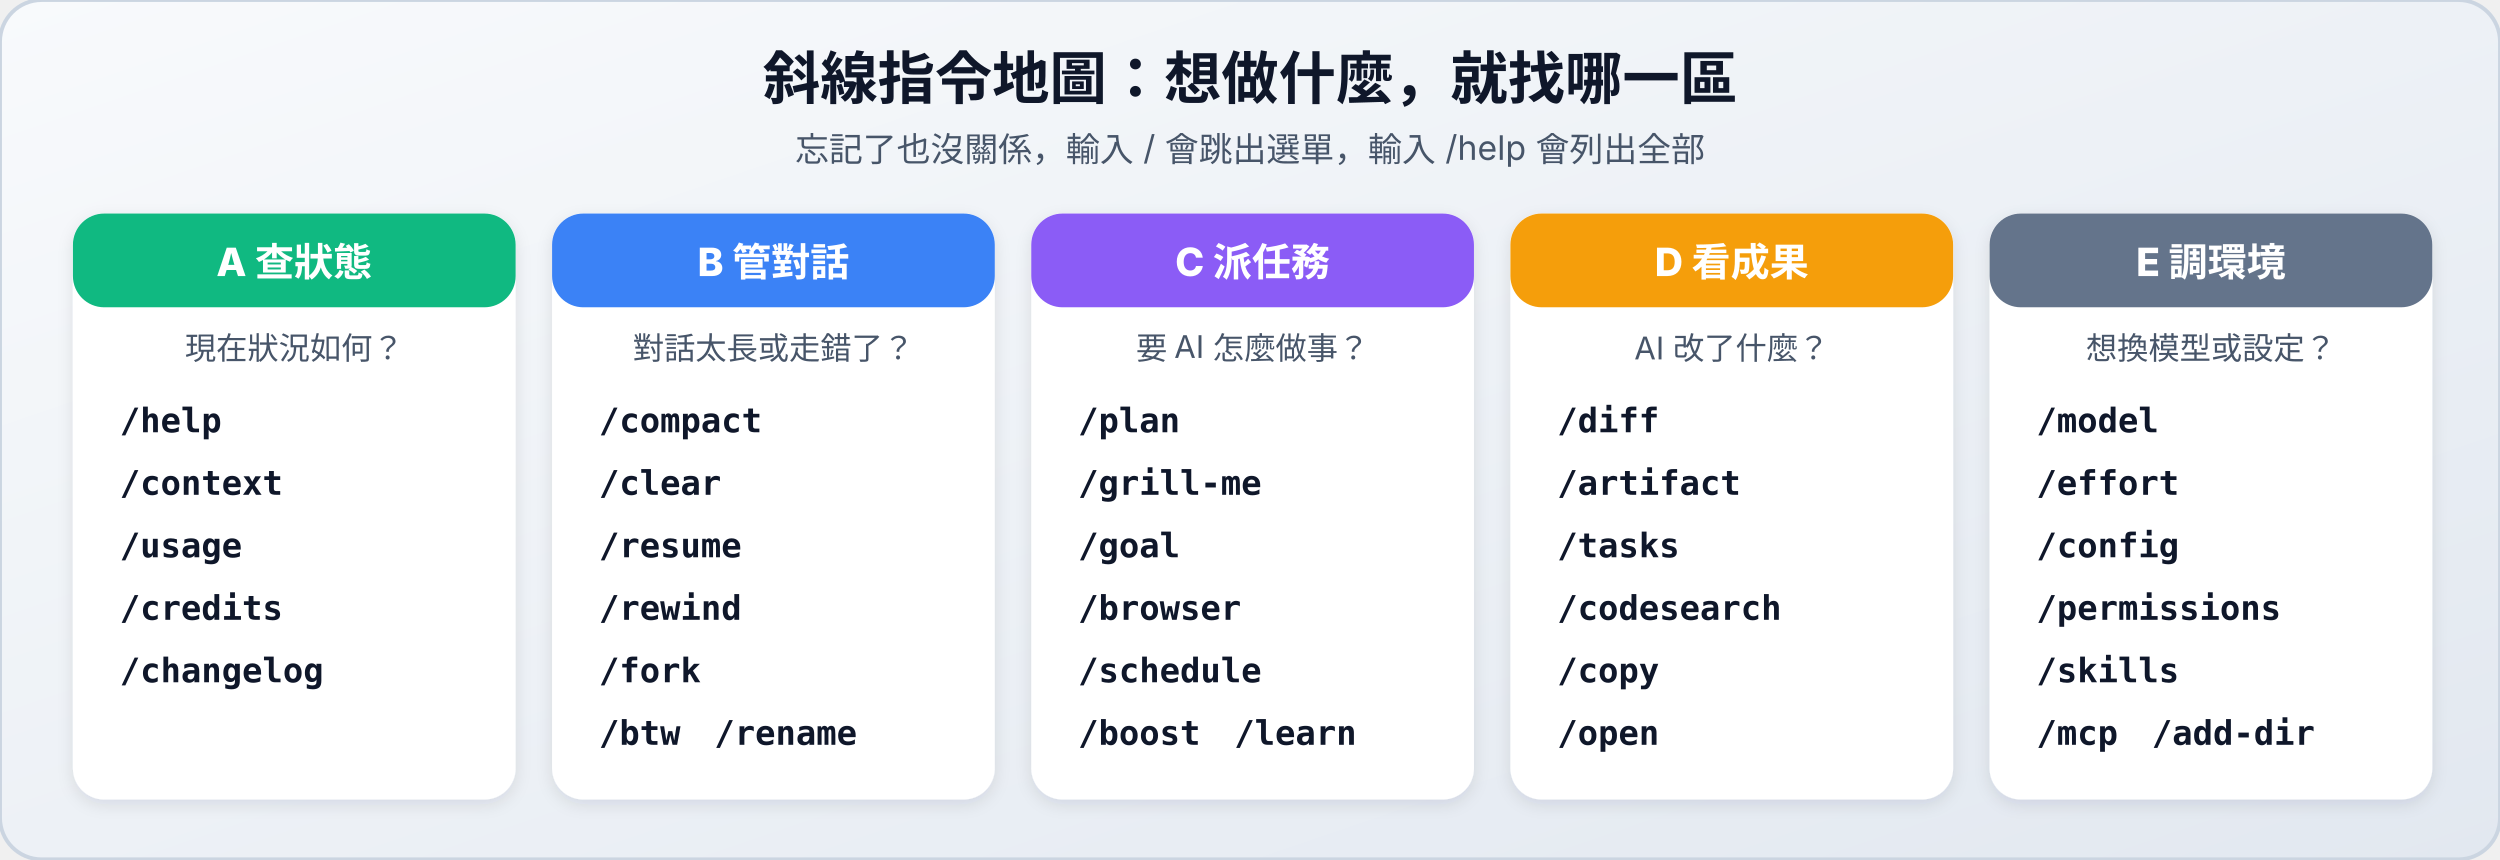
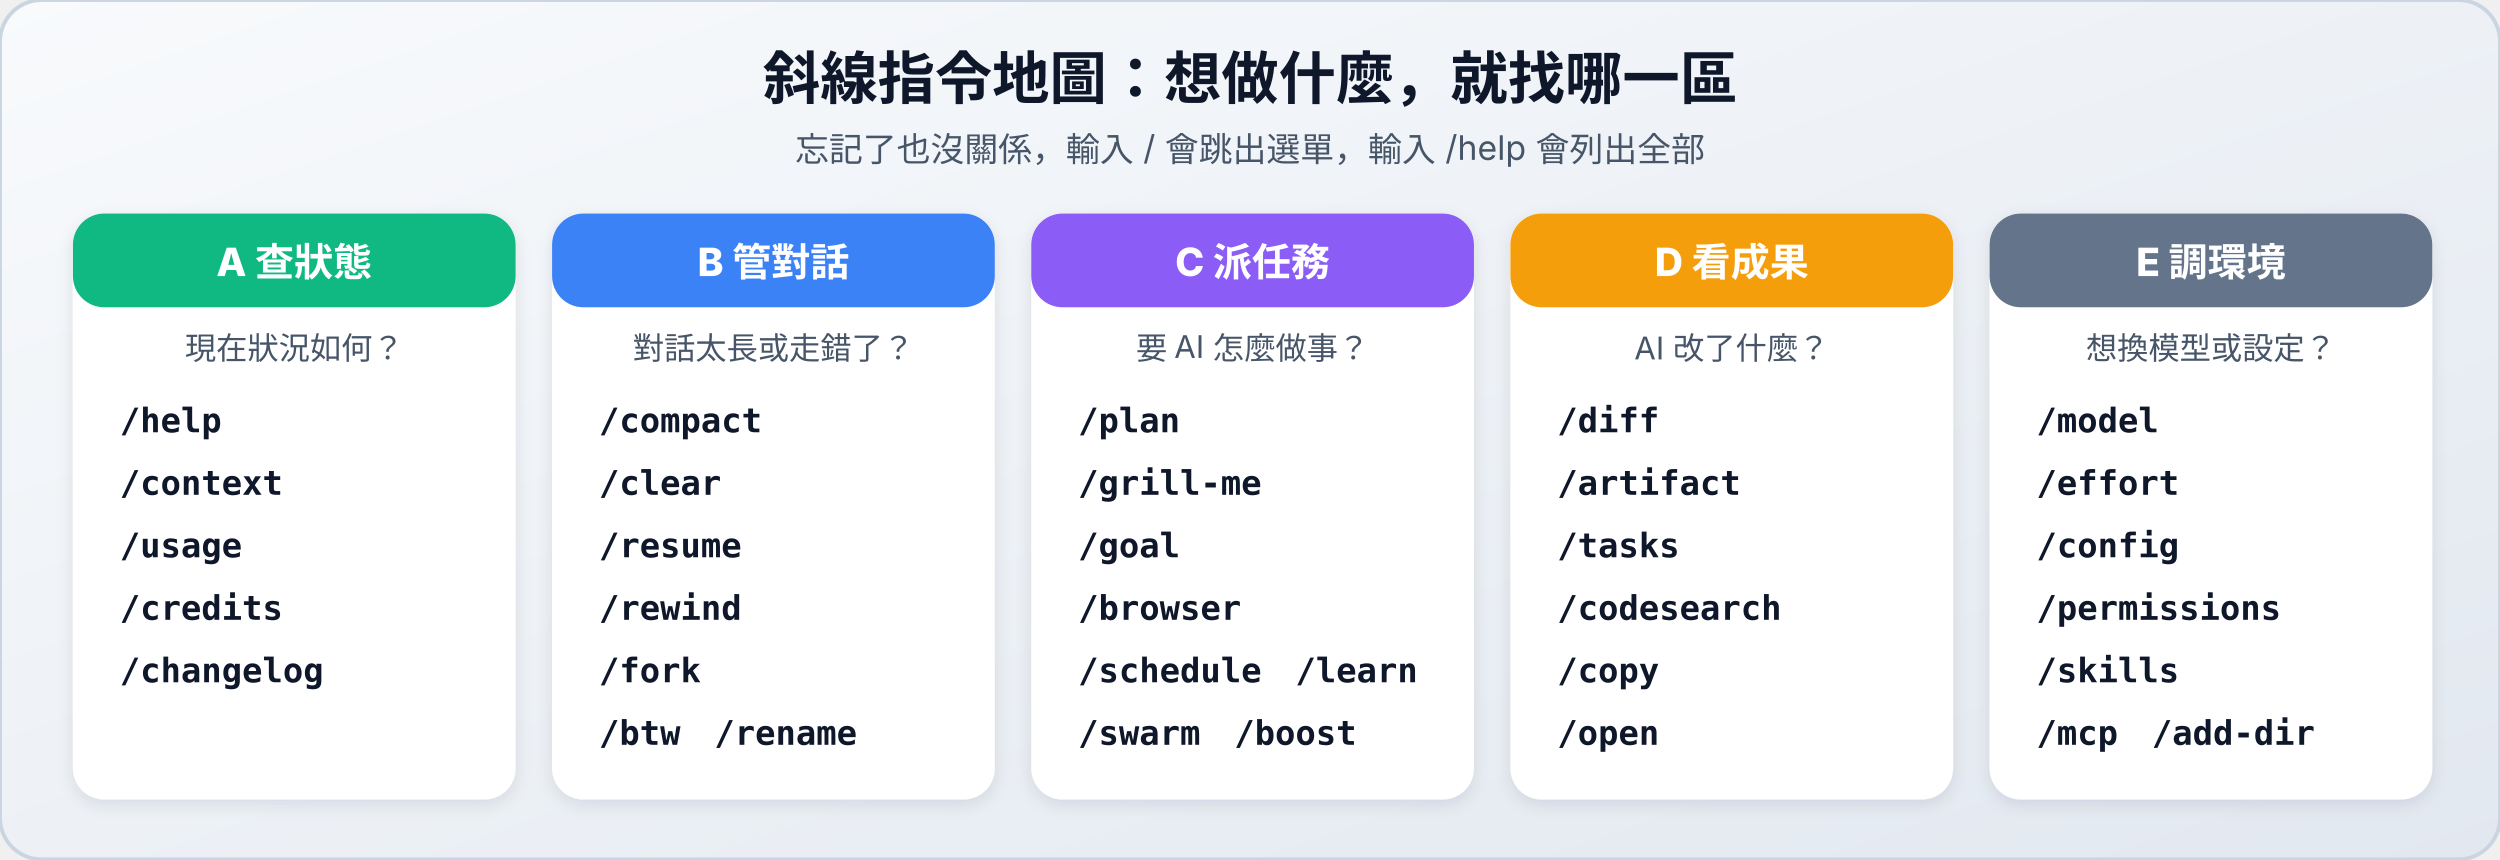
<svg xmlns="http://www.w3.org/2000/svg" viewBox="0 0 960 330" width="100%">
  <defs>
    <linearGradient id="bg" x1="0%" y1="0%" x2="100%" y2="100%">
      <stop offset="0%" stop-color="#f8fafc" />
      <stop offset="100%" stop-color="#e2e8f0" />
    </linearGradient>
    <filter id="shadow" x="-10%" y="-10%" width="120%" height="120%">
      <feDropShadow dx="0" dy="2" stdDeviation="3" flood-color="#0f172a" flood-opacity="0.10" />
    </filter>
  </defs>
  <style>
    text { font-family: -apple-system, BlinkMacSystemFont, "PingFang TC", "Noto Sans TC", "Microsoft JhengHei", sans-serif; }
    .title { font-size: 22px; font-weight: 800; fill: #0f172a; }
    .sub { font-size: 13px; fill: #475569; }
    .head { font-size: 15px; font-weight: 800; fill: #ffffff; }
    .q { font-size: 12px; fill: #475569; }
    .cmd { font-size: 13px; font-weight: 600; fill: #0f172a; font-family: ui-monospace, SFMono-Regular, Menlo, Consolas, monospace; }
  </style>
  <rect width="960" height="330" rx="16" fill="url(#bg)" stroke="#cbd5e1" stroke-width="1.5" />
  <text x="480" y="38" class="title" text-anchor="middle">斜線指令地圖：想做什麼，就找哪一區</text>
  <text x="480" y="62" class="sub" text-anchor="middle">忘記了也沒關係，輸入 / 會跳出選單，輸入 /help 會列出全部</text>
  <g filter="url(#shadow)">
    <rect x="28" y="82" width="170" height="225" rx="12" fill="#ffffff" />
    <rect x="212" y="82" width="170" height="225" rx="12" fill="#ffffff" />
    <rect x="396" y="82" width="170" height="225" rx="12" fill="#ffffff" />
    <rect x="580" y="82" width="170" height="225" rx="12" fill="#ffffff" />
    <rect x="764" y="82" width="170" height="225" rx="12" fill="#ffffff" />
  </g>
  <rect x="28" y="82" width="170" height="36" rx="12" fill="#10b981" />
  <rect x="212" y="82" width="170" height="36" rx="12" fill="#3b82f6" />
  <rect x="396" y="82" width="170" height="36" rx="12" fill="#8b5cf6" />
  <rect x="580" y="82" width="170" height="36" rx="12" fill="#f59e0b" />
  <rect x="764" y="82" width="170" height="36" rx="12" fill="#64748b" />
  <text x="113" y="106" class="head" text-anchor="middle">A 查狀態</text>
  <text x="297" y="106" class="head" text-anchor="middle">B 管對話</text>
  <text x="481" y="106" class="head" text-anchor="middle">C 派任務</text>
  <text x="665" y="106" class="head" text-anchor="middle">D 看成果</text>
  <text x="849" y="106" class="head" text-anchor="middle">E 調環境</text>
  <text x="113" y="138" class="q" text-anchor="middle">現在狀況如何？</text>
  <text x="297" y="138" class="q" text-anchor="middle">對話太長或走錯了？</text>
  <text x="481" y="138" class="q" text-anchor="middle">要 AI 怎麼做事？</text>
  <text x="665" y="138" class="q" text-anchor="middle">AI 改了什麼？</text>
  <text x="849" y="138" class="q" text-anchor="middle">想換模型或設定？</text>
  <g class="cmd">
    <text x="46" y="166" class="cmd">/help</text>
    <text x="46" y="190" class="cmd">/context</text>
    <text x="46" y="214" class="cmd">/usage</text>
    <text x="46" y="238" class="cmd">/credits</text>
    <text x="46" y="262" class="cmd">/changelog</text>
    <text x="230" y="166" class="cmd">/compact</text>
    <text x="230" y="190" class="cmd">/clear</text>
    <text x="230" y="214" class="cmd">/resume</text>
    <text x="230" y="238" class="cmd">/rewind</text>
    <text x="230" y="262" class="cmd">/fork</text>
    <text x="230" y="286" class="cmd">/btw　/rename</text>
    <text x="414" y="166" class="cmd">/plan</text>
    <text x="414" y="190" class="cmd">/grill-me</text>
    <text x="414" y="214" class="cmd">/goal</text>
    <text x="414" y="238" class="cmd">/browser</text>
-     <text x="414" y="262" class="cmd">/schedule</text>
-     <text x="414" y="286" class="cmd">/boost　/learn</text>
+     <text x="414" y="262" class="cmd">/schedule　/learn</text>
+     <text x="414" y="286" class="cmd">/swarm　/boost</text>
    <text x="598" y="166" class="cmd">/diff</text>
    <text x="598" y="190" class="cmd">/artifact</text>
    <text x="598" y="214" class="cmd">/tasks</text>
    <text x="598" y="238" class="cmd">/codesearch</text>
    <text x="598" y="262" class="cmd">/copy</text>
    <text x="598" y="286" class="cmd">/open</text>
    <text x="782" y="166" class="cmd">/model</text>
    <text x="782" y="190" class="cmd">/effort</text>
    <text x="782" y="214" class="cmd">/config</text>
    <text x="782" y="238" class="cmd">/permissions</text>
    <text x="782" y="262" class="cmd">/skills</text>
    <text x="782" y="286" class="cmd">/mcp　/add-dir</text>
  </g>
</svg>
